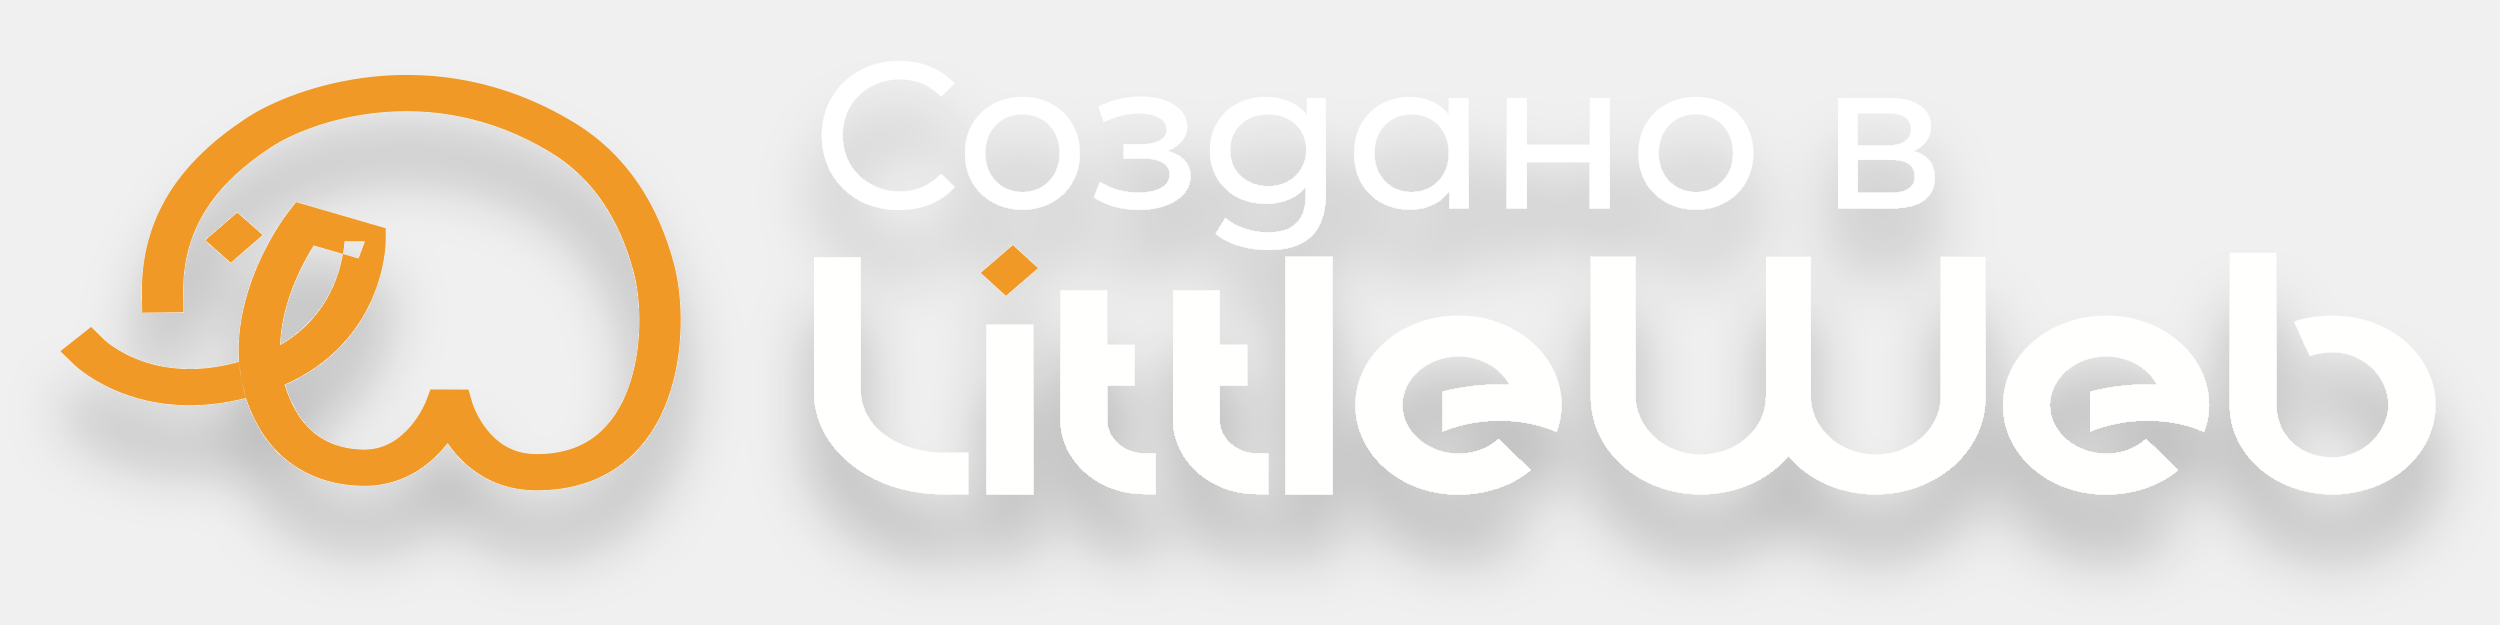
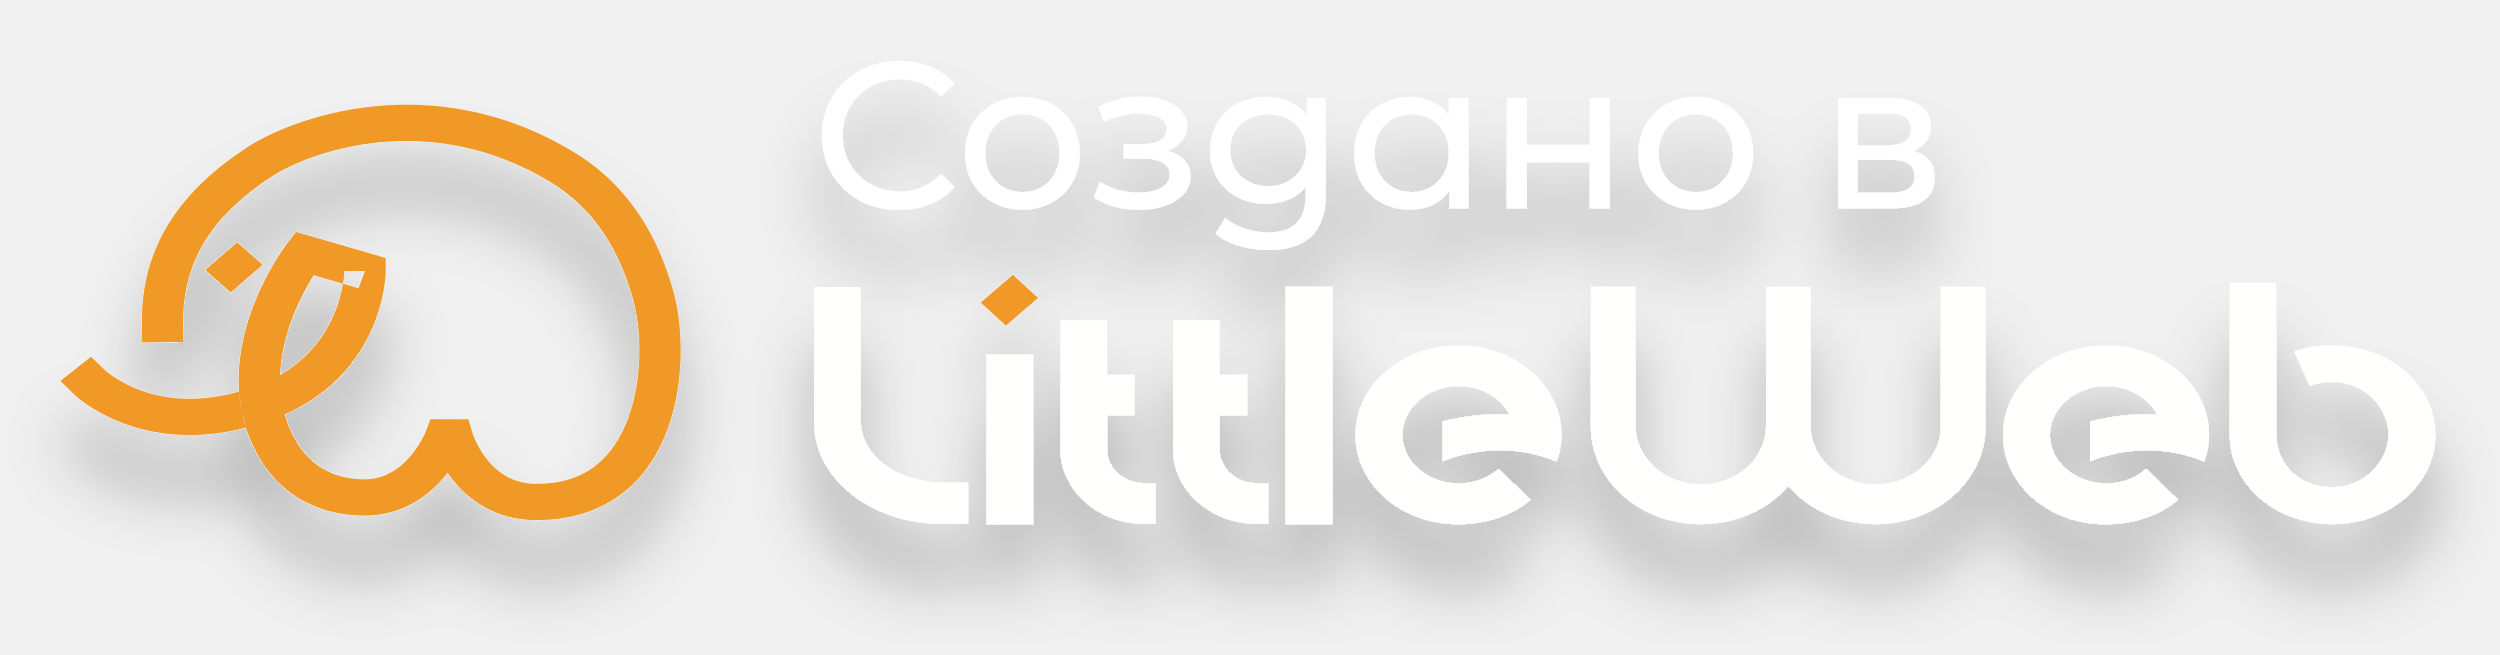
- <svg xmlns="http://www.w3.org/2000/svg" width="168" height="42" viewBox="0 0 168 42" fill="none">
+ <svg xmlns="http://www.w3.org/2000/svg" width="168" height="44" viewBox="0 0 168 44" fill="none">
  <g filter="url(#filter0_d_298_375)">
-     <path d="M152.971 16.991V27.204C152.971 29.298 154.59 30.735 156.74 30.735C158.925 30.735 160.509 28.96 160.509 27.204C160.509 25.47 158.994 23.673 156.74 23.673C156.197 23.673 155.688 23.766 155.225 23.92C155.017 23.488 154.301 21.918 154.173 21.62C154.971 21.343 155.815 21.21 156.74 21.21C160.717 21.21 163.665 23.971 163.665 27.204C163.665 30.582 160.509 33.22 156.74 33.22C152.913 33.22 149.838 30.551 149.838 27.204V16.991H152.971Z" fill="#FFFFFD" />
-     <path d="M141.521 21.21C142.064 21.21 142.55 21.251 143.012 21.343L143.267 21.384C143.348 21.405 143.452 21.425 143.521 21.456C146.365 22.185 148.446 24.484 148.446 27.225C148.446 27.389 148.423 27.543 148.423 27.707C148.377 28.159 148.273 28.601 148.111 29.011C146.955 28.508 145.672 28.262 144.307 28.262C142.943 28.262 141.66 28.508 140.457 28.991V26.322C141.891 25.952 143.209 25.839 144.284 25.839C144.515 25.839 144.723 25.86 144.955 25.86C144.469 24.885 143.232 23.951 141.521 23.951C139.44 23.951 137.752 25.429 137.752 27.235C137.752 29.062 139.498 30.489 141.521 30.489C142.573 30.489 143.475 30.171 144.215 29.514C144.758 30.038 145.683 30.931 146.365 31.588C145.163 32.594 143.463 33.23 141.509 33.23C137.613 33.23 134.607 30.5 134.607 27.235C134.607 23.868 137.694 21.21 141.521 21.21Z" fill="#FFFFFD" />
-     <path d="M106.906 17.268H109.912V26.65C109.912 28.724 111.808 30.541 114.294 30.541C116.733 30.541 118.676 28.816 118.676 26.65V17.268H121.682V26.65C121.682 28.724 123.554 30.541 126.04 30.541C128.479 30.541 130.422 28.816 130.422 26.65V17.268H133.428V26.65C133.428 30.335 130.075 33.22 126.04 33.22C123.647 33.22 121.531 32.234 120.179 30.633C118.803 32.245 116.687 33.22 114.294 33.22C110.201 33.22 106.906 30.294 106.906 26.65V17.268Z" fill="#FFFFFD" />
-     <path d="M98.005 21.21C98.549 21.21 99.034 21.251 99.497 21.343L99.751 21.384C99.832 21.405 99.936 21.425 100.005 21.456C102.85 22.185 104.931 24.484 104.931 27.225C104.931 27.389 104.907 27.543 104.907 27.707C104.861 28.159 104.757 28.601 104.595 29.011C103.439 28.508 102.156 28.262 100.792 28.262C99.427 28.262 98.144 28.508 96.942 28.991V26.322C98.375 25.952 99.693 25.839 100.769 25.839C101 25.839 101.208 25.86 101.439 25.86C100.954 24.885 99.716 23.951 98.005 23.951C95.924 23.951 94.236 25.429 94.236 27.235C94.236 29.062 95.982 30.489 98.005 30.489C99.058 30.489 99.959 30.171 100.699 29.514C101.243 30.038 102.167 30.931 102.85 31.588C101.647 32.594 99.948 33.23 97.994 33.23C94.098 33.23 91.092 30.5 91.092 27.235C91.092 23.868 94.179 21.21 98.005 21.21Z" fill="#FFFFFD" />
-     <path d="M86.389 33.22V17.268H89.545V33.22H86.389Z" fill="#FFFFFD" />
-     <path d="M78.828 19.517H81.961V23.181H83.811V25.912H81.961V28.262C81.961 29.474 83.094 30.469 84.447 30.469H85.222V33.2H84.447C81.337 33.2 78.828 30.921 78.828 28.191V19.517Z" fill="#FFFFFD" />
-     <path d="M71.264 19.517H74.397V23.181H76.247V25.912H74.397V28.262C74.397 29.474 75.53 30.469 76.882 30.469H77.657V33.2H76.882C73.772 33.2 71.264 30.921 71.264 28.191V19.517Z" fill="#FFFFFD" />
-     <path d="M69.424 21.825V33.219H66.291V21.825H69.424Z" fill="#FFFFFD" />
-     <path fill-rule="evenodd" clip-rule="evenodd" d="M69.754 18.018L67.597 19.88L65.904 18.334L68.061 16.472L69.754 18.018Z" fill="#F09926" />
-     <path d="M54.707 17.289H57.84V26.24C57.84 28.724 60.384 30.428 63.54 30.428H65.054V33.21H63.332C58.557 33.21 54.707 30.161 54.707 26.373V17.289Z" fill="#FFFFFD" />
-     <path fill-rule="evenodd" clip-rule="evenodd" d="M38.555 8.221C29.008 2.433 19.647 5.918 16.616 7.9L17.444 8.877L16.615 7.901C12.294 10.724 9.456 14.418 9.536 19.794L9.554 21.011L12.328 20.98L12.31 19.762C12.245 15.339 14.491 12.324 18.273 9.853L18.274 9.853C20.723 8.251 28.745 5.232 36.978 10.224L36.98 10.225L36.981 10.226C39.906 11.991 41.668 14.826 42.591 18.305L42.591 18.306C43.085 20.153 43.209 23.363 42.236 26.048C41.755 27.377 41.034 28.497 40.049 29.274C39.091 30.03 37.807 30.525 36.023 30.516C34.453 30.508 33.419 29.75 32.712 28.859C32.358 28.413 32.111 27.96 31.953 27.614C31.874 27.443 31.82 27.303 31.786 27.21C31.769 27.163 31.757 27.129 31.751 27.109L31.745 27.089L31.744 27.088L31.481 26.182L28.93 26.169L28.613 27.001L28.612 27.003L28.612 27.003L28.604 27.022C28.596 27.042 28.582 27.076 28.561 27.121C28.521 27.211 28.456 27.346 28.366 27.511C28.185 27.844 27.91 28.28 27.537 28.706C26.779 29.57 25.756 30.248 24.368 30.213L24.367 30.213L24.367 30.213C22.282 30.163 20.76 29.215 19.829 27.532L19.828 27.531L19.828 27.529C19.519 26.976 19.291 26.413 19.129 25.847C22.423 24.396 24.126 22.069 24.992 20.097C25.45 19.055 25.68 18.104 25.796 17.41C25.855 17.062 25.885 16.776 25.901 16.572C25.909 16.47 25.913 16.388 25.915 16.328C25.916 16.299 25.917 16.275 25.917 16.257L25.918 16.234L25.918 16.226L25.918 16.223L25.918 16.222C25.918 16.221 25.918 16.221 24.531 16.216L25.918 16.221L25.922 15.339L19.897 13.583L19.308 14.347L20.453 15.027C19.308 14.347 19.308 14.347 19.307 14.347L19.306 14.348L19.305 14.351L19.3 14.357L19.284 14.378C19.271 14.395 19.253 14.419 19.231 14.449C19.187 14.51 19.125 14.595 19.049 14.705C18.898 14.924 18.69 15.239 18.453 15.634C17.982 16.422 17.39 17.542 16.911 18.871C16.351 20.422 15.927 22.314 16.067 24.317C13.278 25.108 11.124 24.802 9.639 24.299C8.765 24.003 8.098 23.628 7.655 23.333C7.434 23.186 7.271 23.06 7.168 22.976C7.117 22.934 7.082 22.903 7.061 22.885L7.044 22.869L7.043 22.868L7.043 22.868L6.119 21.97L4.059 23.601L4.989 24.505L6.019 23.689C4.989 24.505 4.99 24.505 4.99 24.506L4.992 24.507L4.994 24.51L5.001 24.516L5.02 24.534C5.035 24.548 5.054 24.565 5.078 24.587C5.125 24.629 5.19 24.686 5.272 24.753C5.437 24.889 5.673 25.07 5.978 25.273C6.586 25.677 7.479 26.176 8.639 26.57C10.608 27.237 13.281 27.578 16.528 26.74C16.726 27.359 16.991 27.98 17.334 28.597C18.666 31.002 21.058 32.569 24.29 32.647L24.291 32.647L24.329 31.43L24.289 32.647L24.29 32.647C26.924 32.713 28.7 31.372 29.736 30.191C29.86 30.05 29.975 29.909 30.082 29.77C30.19 29.928 30.307 30.089 30.435 30.25C31.446 31.524 33.219 32.936 36.008 32.95C38.455 32.962 40.413 32.261 41.904 31.085C43.368 29.93 44.303 28.381 44.881 26.785C46.027 23.62 45.883 19.957 45.293 17.751C44.275 13.917 42.239 10.445 38.555 8.221ZM17.334 28.597L17.333 28.595L18.581 28.064L17.335 28.598L17.334 28.597ZM6.019 23.689C7.049 22.873 7.048 22.873 7.048 22.872L7.049 22.873L6.019 23.689ZM16.528 26.74C16.267 25.925 16.123 25.112 16.067 24.317L16.228 25.561L16.528 26.74ZM23.049 17.067L23.051 17.056C23.098 16.777 23.121 16.555 23.132 16.407C23.138 16.334 23.141 16.279 23.142 16.245L23.143 16.233L23.143 16.211L23.143 16.21C23.143 16.21 23.143 16.211 24.531 16.216L24.093 17.371L23.049 17.067ZM23.049 17.067C22.955 17.624 22.769 18.39 22.403 19.221C21.805 20.582 20.742 22.095 18.82 23.199C18.865 21.932 19.159 20.707 19.556 19.606C19.974 18.445 20.494 17.46 20.91 16.766C20.968 16.669 21.024 16.577 21.078 16.492L23.049 17.067ZM15.504 17.656L17.648 15.795L15.941 14.281L13.796 16.141L15.504 17.656Z" fill="#F09926" />
+     <path d="M152.971 18.991V29.204C152.971 31.298 154.59 32.736 156.74 32.736C158.925 32.736 160.509 30.96 160.509 29.204C160.509 27.47 158.994 25.673 156.74 25.673C156.197 25.673 155.688 25.766 155.225 25.92C155.017 25.488 154.301 23.918 154.173 23.62C154.971 23.343 155.815 23.21 156.74 23.21C160.717 23.21 163.665 25.971 163.665 29.204C163.665 32.582 160.509 35.22 156.74 35.22C152.913 35.22 149.838 32.551 149.838 29.204V18.991H152.971Z" fill="#FFFFFD" />
+     <path d="M141.521 23.21C142.064 23.21 142.55 23.251 143.012 23.343L143.267 23.384C143.348 23.405 143.452 23.425 143.521 23.456C146.365 24.185 148.446 26.484 148.446 29.225C148.446 29.389 148.423 29.543 148.423 29.707C148.377 30.159 148.273 30.601 148.111 31.011C146.955 30.508 145.672 30.262 144.307 30.262C142.943 30.262 141.66 30.508 140.457 30.991V28.322C141.891 27.952 143.209 27.839 144.284 27.839C144.515 27.839 144.723 27.86 144.955 27.86C144.469 26.885 143.232 25.951 141.521 25.951C139.44 25.951 137.752 27.429 137.752 29.235C137.752 31.062 139.498 32.489 141.521 32.489C142.573 32.489 143.475 32.171 144.215 31.514C144.758 32.038 145.683 32.931 146.365 33.588C145.163 34.594 143.463 35.23 141.509 35.23C137.613 35.23 134.607 32.499 134.607 29.235C134.607 25.868 137.694 23.21 141.521 23.21Z" fill="#FFFFFD" />
+     <path d="M106.906 19.268H109.912V28.65C109.912 30.724 111.808 32.541 114.294 32.541C116.733 32.541 118.676 30.816 118.676 28.65V19.268H121.682V28.65C121.682 30.724 123.554 32.541 126.04 32.541C128.479 32.541 130.422 30.816 130.422 28.65V19.268H133.428V28.65C133.428 32.335 130.075 35.22 126.04 35.22C123.647 35.22 121.531 34.234 120.179 32.633C118.803 34.245 116.687 35.22 114.294 35.22C110.201 35.22 106.906 32.294 106.906 28.65V19.268Z" fill="#FFFFFD" />
+     <path d="M98.005 23.21C98.549 23.21 99.034 23.251 99.497 23.343L99.751 23.384C99.832 23.405 99.936 23.425 100.005 23.456C102.85 24.185 104.931 26.484 104.931 29.225C104.931 29.389 104.907 29.543 104.907 29.707C104.861 30.159 104.757 30.601 104.595 31.011C103.439 30.508 102.156 30.262 100.792 30.262C99.427 30.262 98.144 30.508 96.942 30.991V28.322C98.375 27.952 99.693 27.839 100.769 27.839C101 27.839 101.208 27.86 101.439 27.86C100.954 26.885 99.716 25.951 98.005 25.951C95.924 25.951 94.236 27.429 94.236 29.235C94.236 31.062 95.982 32.489 98.005 32.489C99.058 32.489 99.959 32.171 100.699 31.514C101.243 32.038 102.167 32.931 102.85 33.588C101.647 34.594 99.948 35.23 97.994 35.23C94.098 35.23 91.092 32.499 91.092 29.235C91.092 25.868 94.179 23.21 98.005 23.21Z" fill="#FFFFFD" />
+     <path d="M86.389 35.22V19.268H89.545V35.22H86.389Z" fill="#FFFFFD" />
+     <path d="M78.828 21.517H81.961V25.181H83.811V27.912H81.961V30.262C81.961 31.474 83.094 32.469 84.447 32.469H85.222V35.2H84.447C81.337 35.2 78.828 32.921 78.828 30.191V21.517Z" fill="#FFFFFD" />
+     <path d="M71.264 21.517H74.397V25.181H76.247V27.912H74.397V30.262C74.397 31.474 75.53 32.469 76.882 32.469H77.657V35.2H76.882C73.772 35.2 71.264 32.921 71.264 30.191V21.517Z" fill="#FFFFFD" />
+     <path d="M69.424 23.825V35.219H66.291V23.825H69.424Z" fill="#FFFFFD" />
+     <path fill-rule="evenodd" clip-rule="evenodd" d="M69.754 20.018L67.597 21.88L65.904 20.334L68.061 18.472L69.754 20.018Z" fill="#F09926" />
+     <path d="M54.707 19.289H57.84V28.24C57.84 30.724 60.384 32.428 63.54 32.428H65.054V35.21H63.332C58.557 35.21 54.707 32.161 54.707 28.373V19.289Z" fill="#FFFFFD" />
+     <path fill-rule="evenodd" clip-rule="evenodd" d="M38.555 10.221C29.008 4.433 19.647 7.918 16.616 9.9L17.444 10.877L16.615 9.901C12.294 12.724 9.456 16.418 9.536 21.794L9.554 23.011L12.328 22.98L12.31 21.762C12.245 17.339 14.491 14.324 18.273 11.853L18.274 11.853C20.723 10.251 28.745 7.232 36.978 12.224L36.98 12.225L36.981 12.226C39.906 13.991 41.668 16.826 42.591 20.305L42.591 20.306C43.085 22.153 43.209 25.363 42.236 28.048C41.755 29.377 41.034 30.497 40.049 31.274C39.091 32.03 37.807 32.525 36.023 32.516C34.453 32.508 33.419 31.75 32.712 30.859C32.358 30.413 32.111 29.96 31.953 29.614C31.874 29.443 31.82 29.303 31.786 29.21C31.769 29.163 31.757 29.129 31.751 29.109L31.745 29.089L31.744 29.088L31.481 28.182L28.93 28.169L28.613 29.001L28.612 29.003L28.612 29.003L28.604 29.022C28.596 29.042 28.582 29.076 28.561 29.121C28.521 29.211 28.456 29.346 28.366 29.511C28.185 29.844 27.91 30.28 27.537 30.706C26.779 31.57 25.756 32.248 24.368 32.213L24.367 32.213L24.367 32.213C22.282 32.163 20.76 31.215 19.829 29.532L19.828 29.531L19.828 29.529C19.519 28.976 19.291 28.413 19.129 27.847C22.423 26.396 24.126 24.069 24.992 22.097C25.45 21.055 25.68 20.104 25.796 19.41C25.855 19.062 25.885 18.776 25.901 18.572C25.909 18.47 25.913 18.388 25.915 18.328C25.916 18.299 25.917 18.275 25.917 18.257L25.918 18.234L25.918 18.226L25.918 18.223L25.918 18.222C25.918 18.221 25.918 18.221 24.531 18.216L25.918 18.221L25.922 17.339L19.897 15.583L19.308 16.347L20.453 17.027C19.308 16.347 19.308 16.347 19.307 16.347L19.306 16.348L19.305 16.351L19.3 16.357L19.284 16.378C19.271 16.395 19.253 16.419 19.231 16.449C19.187 16.51 19.125 16.596 19.049 16.705C18.898 16.924 18.69 17.239 18.453 17.634C17.982 18.422 17.39 19.542 16.911 20.871C16.351 22.422 15.927 24.314 16.067 26.317C13.278 27.108 11.124 26.802 9.639 26.299C8.765 26.003 8.098 25.628 7.655 25.333C7.434 25.186 7.271 25.06 7.168 24.976C7.117 24.934 7.082 24.903 7.061 24.885L7.044 24.869L7.043 24.868L7.043 24.868L6.119 23.97L4.059 25.601L4.989 26.505L6.019 25.689C4.989 26.505 4.99 26.505 4.99 26.506L4.992 26.507L4.994 26.51L5.001 26.516L5.02 26.534C5.035 26.548 5.054 26.565 5.078 26.587C5.125 26.629 5.19 26.686 5.272 26.753C5.437 26.889 5.673 27.07 5.978 27.273C6.586 27.677 7.479 28.176 8.639 28.57C10.608 29.237 13.281 29.578 16.528 28.74C16.726 29.359 16.991 29.98 17.334 30.597C18.666 33.002 21.058 34.569 24.29 34.647L24.291 34.647L24.329 33.43L24.289 34.647L24.29 34.647C26.924 34.713 28.7 33.372 29.736 32.191C29.86 32.05 29.975 31.909 30.082 31.77C30.19 31.928 30.307 32.089 30.435 32.25C31.446 33.524 33.219 34.936 36.008 34.95C38.455 34.962 40.413 34.261 41.904 33.085C43.368 31.93 44.303 30.381 44.881 28.785C46.027 25.62 45.883 21.957 45.293 19.751C44.275 15.917 42.239 12.445 38.555 10.221ZM17.334 30.597L17.333 30.595L18.581 30.064L17.335 30.598L17.334 30.597ZM6.019 25.689C7.049 24.873 7.048 24.873 7.048 24.872L7.049 24.873L6.019 25.689ZM16.528 28.74C16.267 27.925 16.123 27.112 16.067 26.317L16.228 27.561L16.528 28.74ZM23.049 19.067L23.051 19.056C23.098 18.777 23.121 18.555 23.132 18.407C23.138 18.334 23.141 18.279 23.142 18.245L23.143 18.233L23.143 18.211L23.143 18.21C23.143 18.21 23.143 18.211 24.531 18.216L24.093 19.371L23.049 19.067ZM23.049 19.067C22.955 19.624 22.769 20.39 22.403 21.221C21.805 22.582 20.742 24.095 18.82 25.199C18.865 23.932 19.159 22.707 19.556 21.606C19.974 20.445 20.494 19.46 20.91 18.766C20.968 18.669 21.024 18.577 21.078 18.492L23.049 19.067ZM15.504 19.656L17.648 17.795L15.941 16.281L13.796 18.141L15.504 19.656Z" fill="#F09926" />
    <path d="M60.408 14.112C59.428 14.112 58.541 13.897 57.748 13.468C56.964 13.029 56.348 12.432 55.9 11.676C55.452 10.911 55.228 10.052 55.228 9.1C55.228 8.148 55.452 7.294 55.9 6.538C56.348 5.773 56.969 5.175 57.762 4.746C58.555 4.307 59.442 4.088 60.422 4.088C61.187 4.088 61.887 4.219 62.522 4.48C63.157 4.732 63.698 5.11 64.146 5.614L63.236 6.496C62.499 5.721 61.579 5.334 60.478 5.334C59.75 5.334 59.092 5.497 58.504 5.824C57.916 6.151 57.454 6.603 57.118 7.182C56.791 7.751 56.628 8.391 56.628 9.1C56.628 9.809 56.791 10.453 57.118 11.032C57.454 11.601 57.916 12.049 58.504 12.376C59.092 12.703 59.75 12.866 60.478 12.866C61.57 12.866 62.489 12.474 63.236 11.69L64.146 12.572C63.698 13.076 63.152 13.459 62.508 13.72C61.873 13.981 61.173 14.112 60.408 14.112ZM68.714 14.084C67.977 14.084 67.314 13.921 66.726 13.594C66.138 13.267 65.676 12.819 65.34 12.25C65.014 11.671 64.85 11.018 64.85 10.29C64.85 9.562 65.014 8.913 65.34 8.344C65.676 7.765 66.138 7.317 66.726 7C67.314 6.673 67.977 6.51 68.714 6.51C69.452 6.51 70.11 6.673 70.688 7C71.276 7.317 71.734 7.765 72.06 8.344C72.396 8.913 72.564 9.562 72.564 10.29C72.564 11.018 72.396 11.671 72.06 12.25C71.734 12.819 71.276 13.267 70.688 13.594C70.11 13.921 69.452 14.084 68.714 14.084ZM68.714 12.908C69.19 12.908 69.615 12.801 69.988 12.586C70.371 12.362 70.67 12.054 70.884 11.662C71.099 11.261 71.206 10.803 71.206 10.29C71.206 9.777 71.099 9.324 70.884 8.932C70.67 8.531 70.371 8.223 69.988 8.008C69.615 7.793 69.19 7.686 68.714 7.686C68.238 7.686 67.809 7.793 67.426 8.008C67.053 8.223 66.754 8.531 66.53 8.932C66.316 9.324 66.208 9.777 66.208 10.29C66.208 10.803 66.316 11.261 66.53 11.662C66.754 12.054 67.053 12.362 67.426 12.586C67.809 12.801 68.238 12.908 68.714 12.908ZM78.441 10.136C78.936 10.267 79.318 10.477 79.589 10.766C79.86 11.055 79.995 11.415 79.995 11.844C79.995 12.283 79.846 12.675 79.547 13.02C79.248 13.356 78.833 13.622 78.301 13.818C77.778 14.005 77.19 14.098 76.537 14.098C75.986 14.098 75.445 14.028 74.913 13.888C74.39 13.739 73.924 13.529 73.513 13.258L73.919 12.236C74.274 12.46 74.68 12.637 75.137 12.768C75.594 12.889 76.056 12.95 76.523 12.95C77.158 12.95 77.662 12.843 78.035 12.628C78.418 12.404 78.609 12.105 78.609 11.732C78.609 11.387 78.455 11.121 78.147 10.934C77.848 10.747 77.424 10.654 76.873 10.654H75.515V9.688H76.775C77.279 9.688 77.676 9.599 77.965 9.422C78.254 9.245 78.399 9.002 78.399 8.694C78.399 8.358 78.226 8.097 77.881 7.91C77.545 7.723 77.088 7.63 76.509 7.63C75.772 7.63 74.992 7.821 74.171 8.204L73.807 7.168C74.712 6.711 75.66 6.482 76.649 6.482C77.246 6.482 77.783 6.566 78.259 6.734C78.735 6.902 79.108 7.14 79.379 7.448C79.65 7.756 79.785 8.106 79.785 8.498C79.785 8.862 79.664 9.189 79.421 9.478C79.178 9.767 78.852 9.987 78.441 10.136ZM89.094 6.58V12.992C89.094 14.289 88.772 15.246 88.128 15.862C87.484 16.487 86.523 16.8 85.244 16.8C84.544 16.8 83.877 16.702 83.242 16.506C82.608 16.319 82.094 16.049 81.702 15.694L82.346 14.658C82.692 14.957 83.116 15.19 83.62 15.358C84.134 15.535 84.661 15.624 85.202 15.624C86.07 15.624 86.71 15.419 87.12 15.008C87.54 14.597 87.75 13.972 87.75 13.132V12.544C87.433 12.927 87.041 13.216 86.574 13.412C86.117 13.599 85.618 13.692 85.076 13.692C84.367 13.692 83.723 13.543 83.144 13.244C82.575 12.936 82.127 12.511 81.8 11.97C81.474 11.419 81.31 10.794 81.31 10.094C81.31 9.394 81.474 8.773 81.8 8.232C82.127 7.681 82.575 7.257 83.144 6.958C83.723 6.659 84.367 6.51 85.076 6.51C85.636 6.51 86.154 6.613 86.63 6.818C87.116 7.023 87.512 7.327 87.82 7.728V6.58H89.094ZM85.23 12.516C85.716 12.516 86.15 12.413 86.532 12.208C86.924 12.003 87.228 11.718 87.442 11.354C87.666 10.981 87.778 10.561 87.778 10.094C87.778 9.375 87.54 8.797 87.064 8.358C86.588 7.91 85.977 7.686 85.23 7.686C84.474 7.686 83.858 7.91 83.382 8.358C82.906 8.797 82.668 9.375 82.668 10.094C82.668 10.561 82.776 10.981 82.99 11.354C83.214 11.718 83.518 12.003 83.9 12.208C84.292 12.413 84.736 12.516 85.23 12.516ZM98.69 6.58V14H97.402V12.824C97.103 13.235 96.725 13.547 96.268 13.762C95.811 13.977 95.307 14.084 94.756 14.084C94.037 14.084 93.393 13.925 92.824 13.608C92.255 13.291 91.807 12.847 91.48 12.278C91.163 11.699 91.004 11.037 91.004 10.29C91.004 9.543 91.163 8.885 91.48 8.316C91.807 7.747 92.255 7.303 92.824 6.986C93.393 6.669 94.037 6.51 94.756 6.51C95.288 6.51 95.778 6.613 96.226 6.818C96.674 7.014 97.047 7.308 97.346 7.7V6.58H98.69ZM94.868 12.908C95.335 12.908 95.759 12.801 96.142 12.586C96.525 12.362 96.823 12.054 97.038 11.662C97.253 11.261 97.36 10.803 97.36 10.29C97.36 9.777 97.253 9.324 97.038 8.932C96.823 8.531 96.525 8.223 96.142 8.008C95.759 7.793 95.335 7.686 94.868 7.686C94.392 7.686 93.963 7.793 93.58 8.008C93.207 8.223 92.908 8.531 92.684 8.932C92.469 9.324 92.362 9.777 92.362 10.29C92.362 10.803 92.469 11.261 92.684 11.662C92.908 12.054 93.207 12.362 93.58 12.586C93.963 12.801 94.392 12.908 94.868 12.908ZM101.261 6.58H102.605V9.73H106.833V6.58H108.177V14H106.833V10.892H102.605V14H101.261V6.58ZM113.968 14.084C113.231 14.084 112.568 13.921 111.98 13.594C111.392 13.267 110.93 12.819 110.594 12.25C110.268 11.671 110.104 11.018 110.104 10.29C110.104 9.562 110.268 8.913 110.594 8.344C110.93 7.765 111.392 7.317 111.98 7C112.568 6.673 113.231 6.51 113.968 6.51C114.706 6.51 115.364 6.673 115.942 7C116.53 7.317 116.988 7.765 117.314 8.344C117.65 8.913 117.818 9.562 117.818 10.29C117.818 11.018 117.65 11.671 117.314 12.25C116.988 12.819 116.53 13.267 115.942 13.594C115.364 13.921 114.706 14.084 113.968 14.084ZM113.968 12.908C114.444 12.908 114.869 12.801 115.242 12.586C115.625 12.362 115.924 12.054 116.138 11.662C116.353 11.261 116.46 10.803 116.46 10.29C116.46 9.777 116.353 9.324 116.138 8.932C115.924 8.531 115.625 8.223 115.242 8.008C114.869 7.793 114.444 7.686 113.968 7.686C113.492 7.686 113.063 7.793 112.68 8.008C112.307 8.223 112.008 8.531 111.784 8.932C111.57 9.324 111.462 9.777 111.462 10.29C111.462 10.803 111.57 11.261 111.784 11.662C112.008 12.054 112.307 12.362 112.68 12.586C113.063 12.801 113.492 12.908 113.968 12.908ZM128.573 10.15C129.534 10.393 130.015 10.995 130.015 11.956C130.015 12.609 129.767 13.113 129.273 13.468C128.787 13.823 128.059 14 127.089 14H123.519V6.58H126.963C127.84 6.58 128.526 6.748 129.021 7.084C129.515 7.411 129.763 7.877 129.763 8.484C129.763 8.876 129.655 9.217 129.441 9.506C129.235 9.786 128.946 10.001 128.573 10.15ZM124.835 9.772H126.851C127.364 9.772 127.751 9.679 128.013 9.492C128.283 9.305 128.419 9.035 128.419 8.68C128.419 7.971 127.896 7.616 126.851 7.616H124.835V9.772ZM126.991 12.964C127.551 12.964 127.971 12.875 128.251 12.698C128.531 12.521 128.671 12.245 128.671 11.872C128.671 11.489 128.54 11.205 128.279 11.018C128.027 10.831 127.625 10.738 127.075 10.738H124.835V12.964H126.991Z" fill="white" />
  </g>
  <defs>
-     <filter id="filter0_d_298_375" x="0.059" y="4.088" width="167.607" height="37.142" filterUnits="userSpaceOnUse" color-interpolation-filters="sRGB">
+     <filter id="filter0_d_298_375" x="0.059" y="4.088" width="167.607" height="39.142" filterUnits="userSpaceOnUse" color-interpolation-filters="sRGB">
      <feFlood flood-opacity="0" result="BackgroundImageFix" />
      <feColorMatrix in="SourceAlpha" type="matrix" values="0 0 0 0 0 0 0 0 0 0 0 0 0 0 0 0 0 0 127 0" result="hardAlpha" />
      <feOffset dy="4" />
      <feGaussianBlur stdDeviation="2" />
      <feComposite in2="hardAlpha" operator="out" />
      <feColorMatrix type="matrix" values="0 0 0 0 0 0 0 0 0 0 0 0 0 0 0 0 0 0 0.25 0" />
      <feBlend mode="normal" in2="BackgroundImageFix" result="effect1_dropShadow_298_375" />
      <feBlend mode="normal" in="SourceGraphic" in2="effect1_dropShadow_298_375" result="shape" />
    </filter>
  </defs>
</svg>
